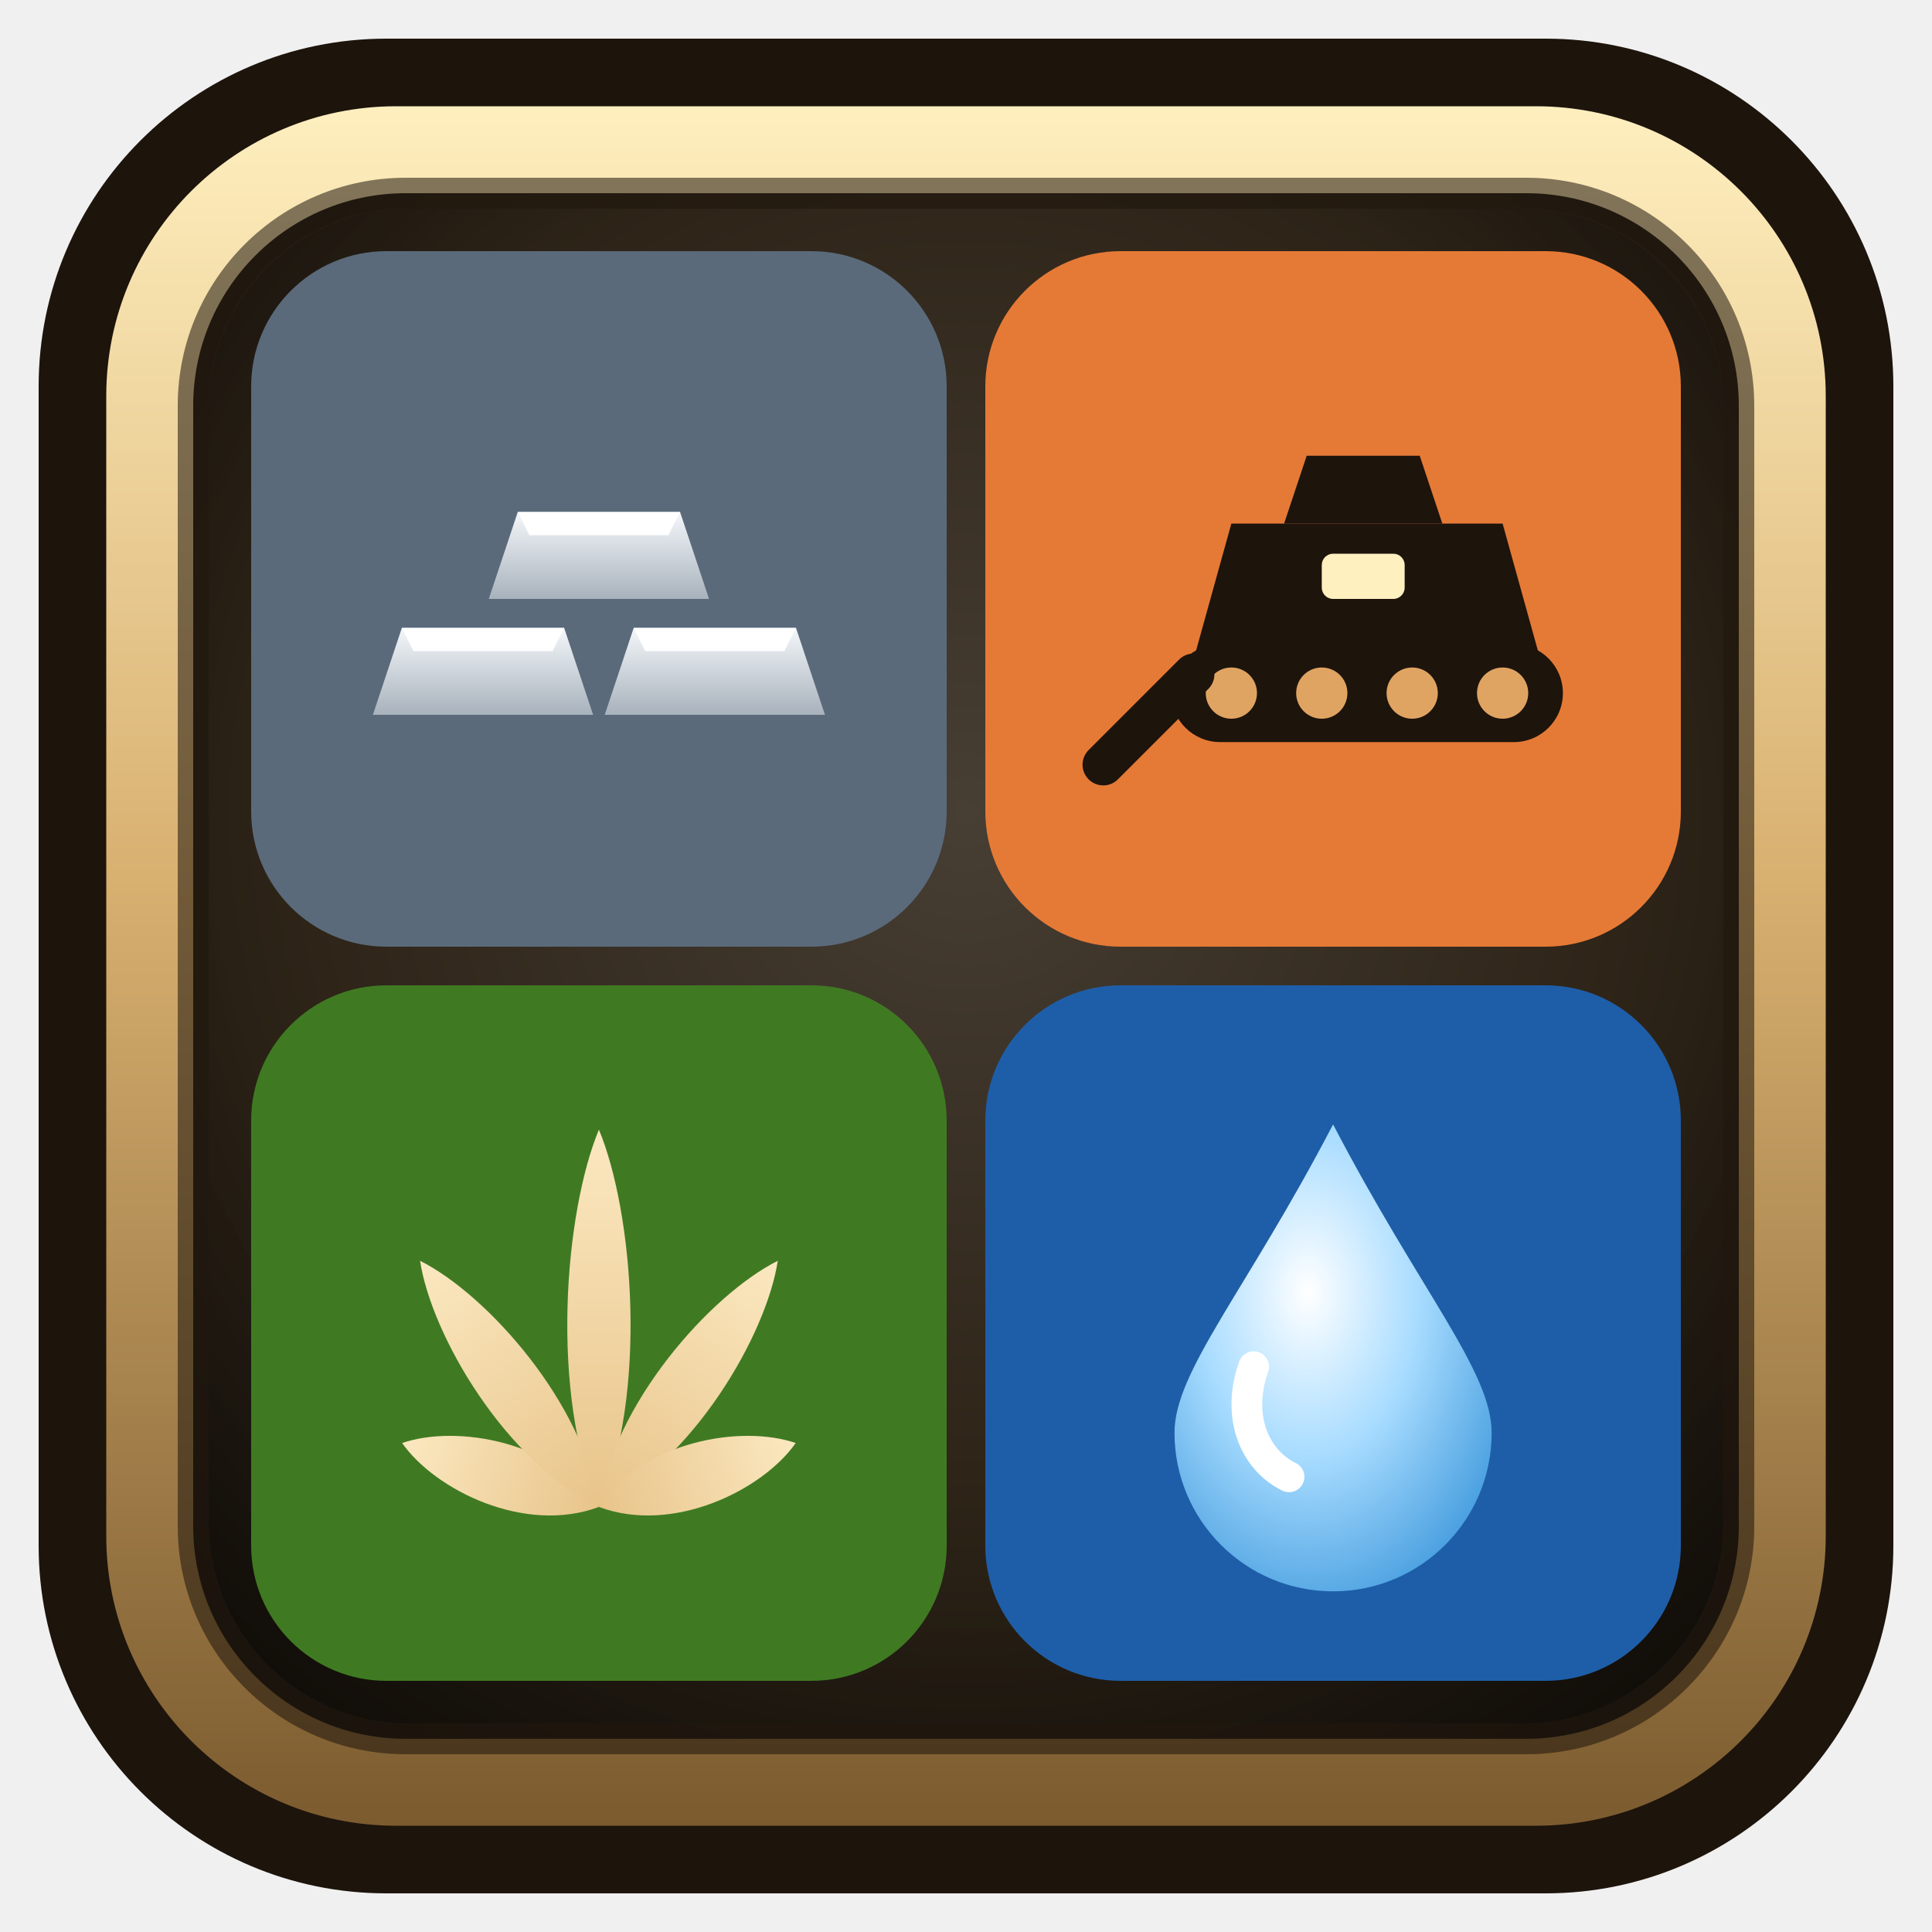
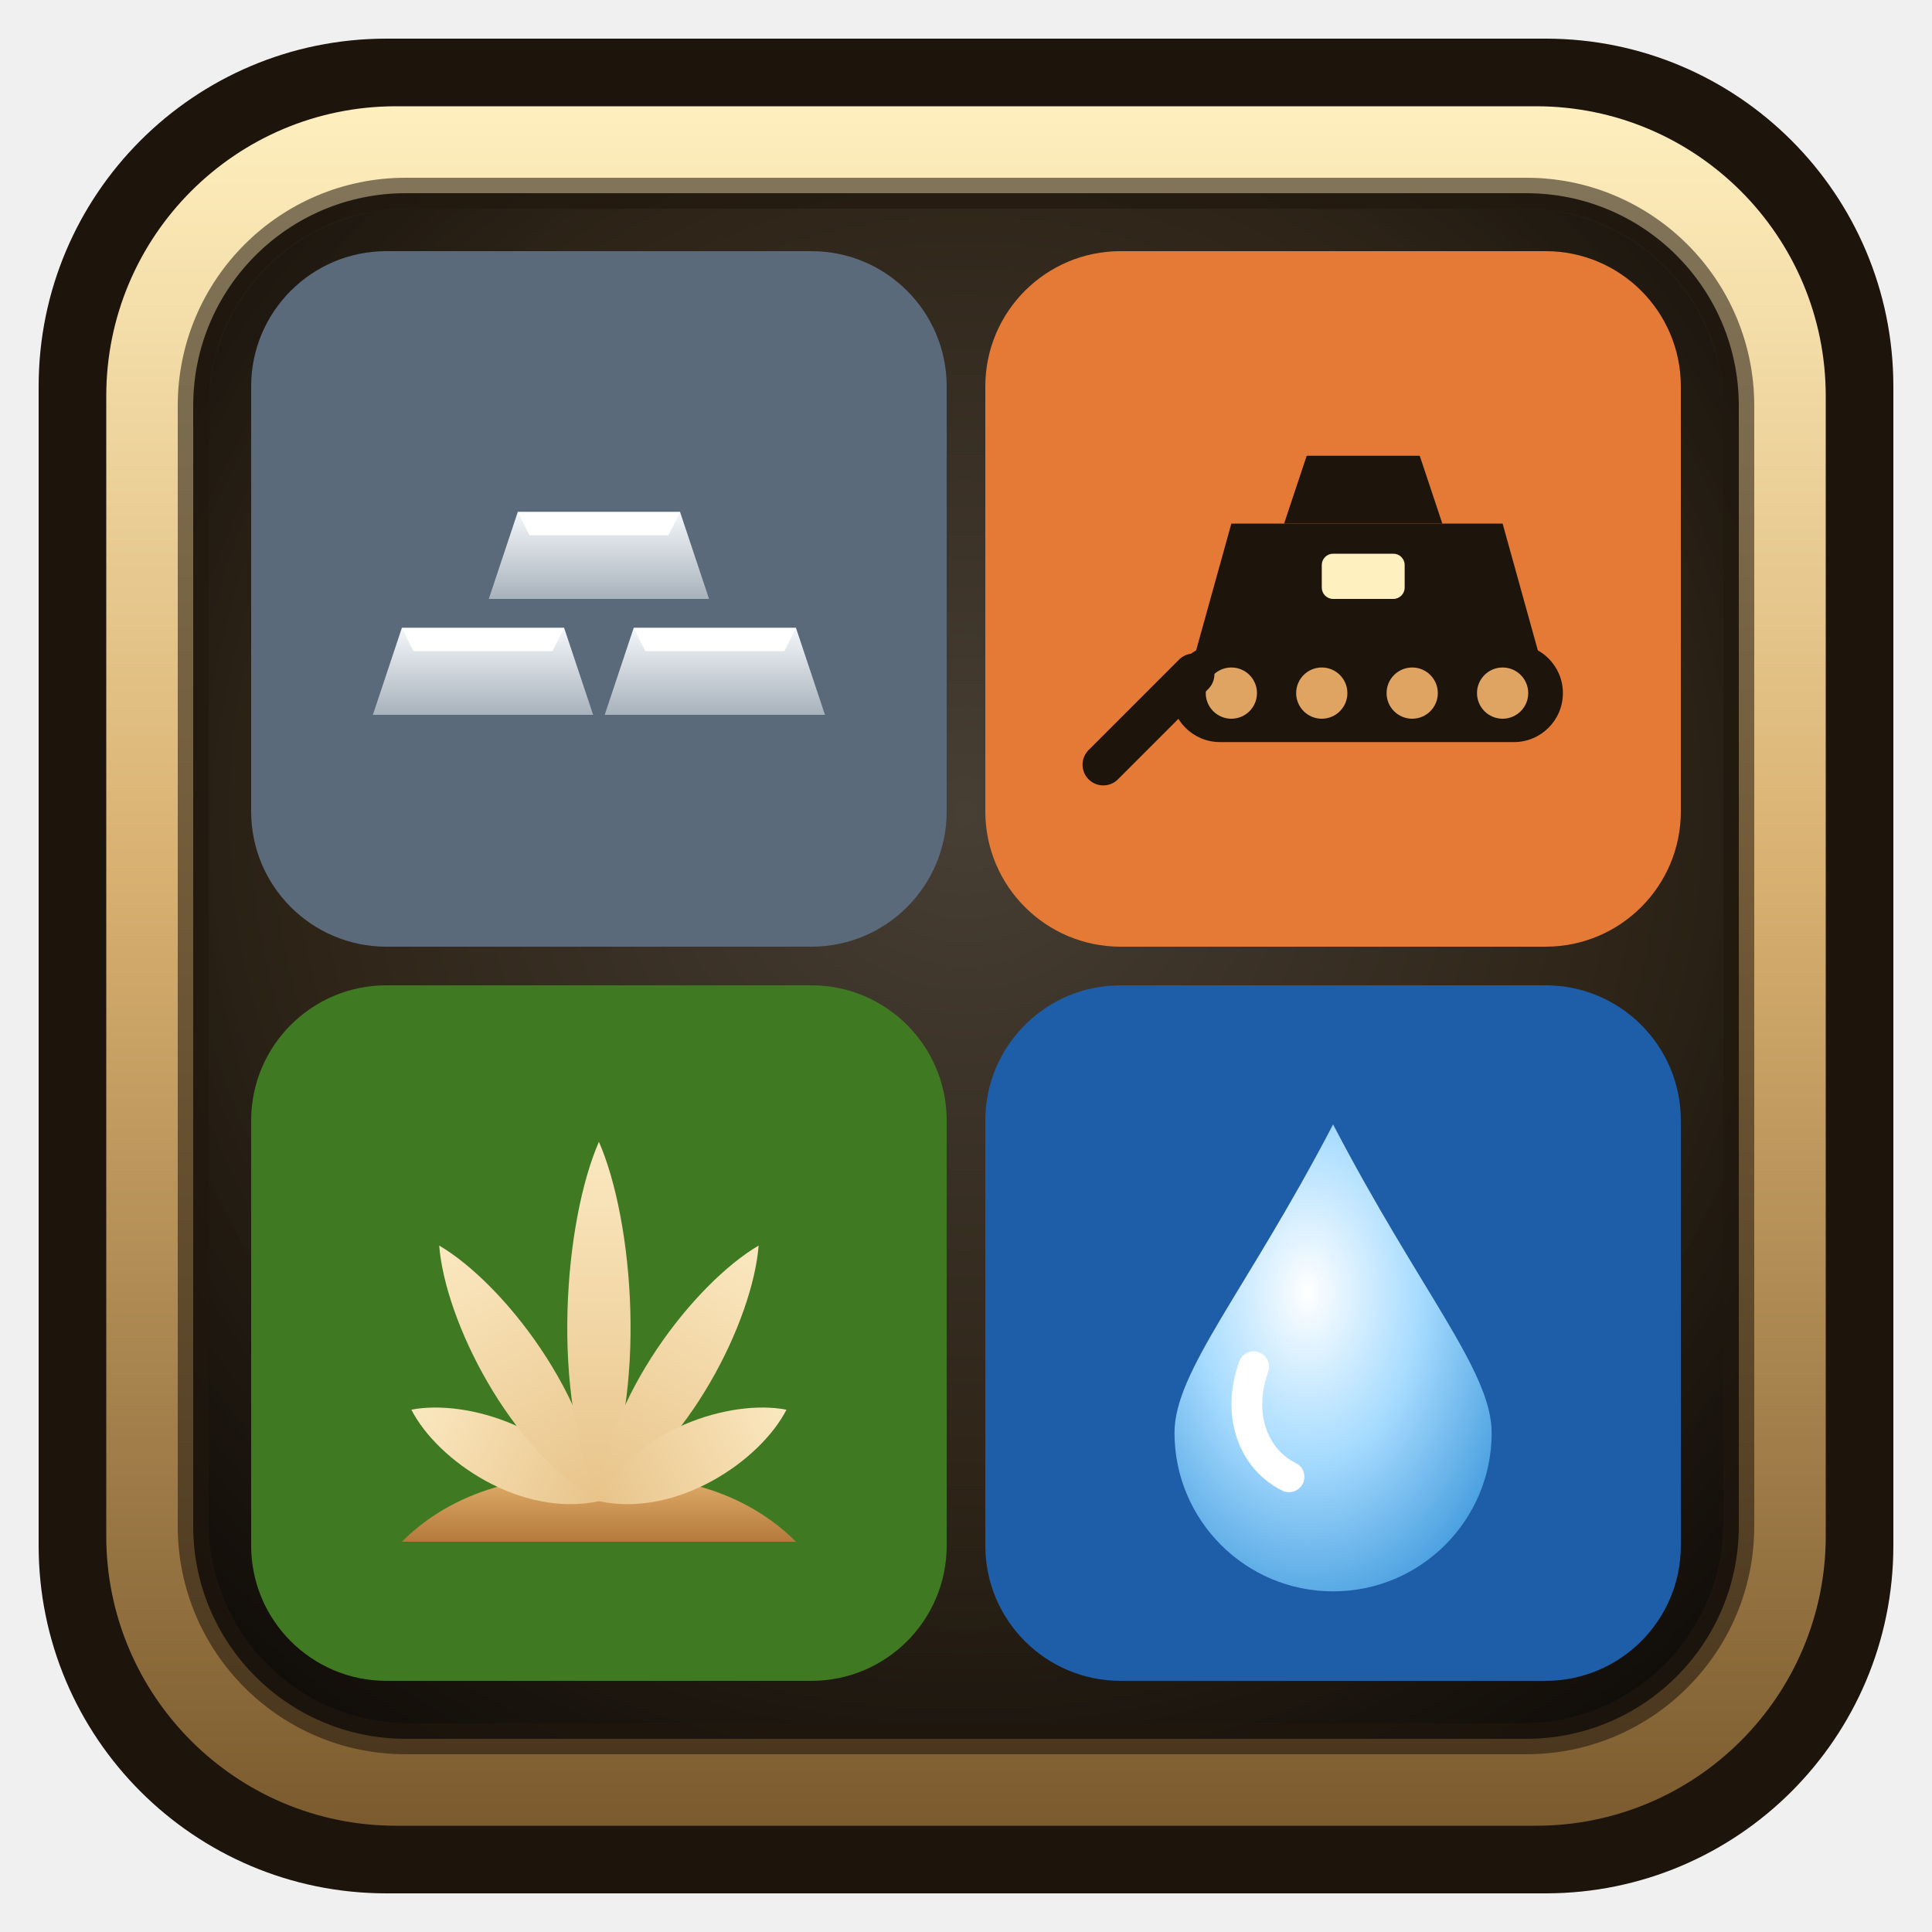
<svg xmlns="http://www.w3.org/2000/svg" viewBox="0 0 100 100" width="100" height="100">
  <defs>
    <linearGradient id="p0" x1="0" y1="0" x2="0" y2="1">
      <stop offset="0.00" stop-color="#fbe8c0" />
      <stop offset="1.00" stop-color="#e8c48a" />
    </linearGradient>
-     <radialGradient id="p1" cx="42%" cy="36%" r="70%">
+     <linearGradient id="p1" x1="0" y1="0" x2="0" y2="1">
+       <stop offset="0.00" stop-color="#e2ad6a" />
+       <stop offset="1.00" stop-color="#b47a3c" />
+     </linearGradient>
+     <radialGradient id="p2" cx="42%" cy="36%" r="70%">
      <stop offset="0.00" stop-color="#ffffff" />
      <stop offset="0.50" stop-color="#a8dcff" />
      <stop offset="1.00" stop-color="#4aa0e0" />
    </radialGradient>
  </defs>
  <g transform="translate(0.0,0.0) scale(1)">
    <defs>
      <radialGradient id="res-any-standard-face" cx=".5" cy=".4" r=".72">
        <stop offset="0" stop-color="#473e34" />
        <stop offset=".6" stop-color="#2e2418" />
        <stop offset="1" stop-color="#19140d" />
      </radialGradient>
      <linearGradient id="res-any-standard-rim" x1="0" y1="0" x2="0" y2="1">
        <stop offset="0" stop-color="#fff0c0" />
        <stop offset=".45" stop-color="#d8b070" />
        <stop offset="1" stop-color="#7a5a2e" />
      </linearGradient>
      <radialGradient id="res-any-standard-inner" cx=".5" cy=".42" r=".7">
        <stop offset=".68" stop-color="#000" stop-opacity="0" />
        <stop offset="1" stop-color="#000" stop-opacity=".3" />
      </radialGradient>
    </defs>
    <rect x="2" y="2" width="96" height="96" rx="18" fill="#1d140c" />
    <rect x="5.5" y="5.5" width="89" height="89" rx="15" fill="url(#res-any-standard-rim)" />
    <rect x="10" y="10" width="80" height="80" rx="11" fill="url(#res-any-standard-face)" stroke="#1d140c" stroke-opacity=".55" stroke-width="1.6" />
    <rect x="10.8" y="10.8" width="78.4" height="78.4" rx="10.4" fill="url(#res-any-standard-inner)" />
    <rect x="13" y="13" width="36" height="36" rx="7" fill="#5a6a7a" />
    <g transform="translate(16 16) scale(.3)">
      <defs>
        <linearGradient id="as-pl-front" x1="0" y1="0" x2="0" y2="1">
          <stop offset="0" stop-color="#f4f7fa" />
          <stop offset="1" stop-color="#a8b2bc" />
        </linearGradient>
      </defs>
      <path d="M11 70L16 55H44L49 70Z" fill="url(#as-pl-front)" />
      <path d="M16 55H44L42 59H18Z" fill="#ffffff" />
      <path d="M51 70L56 55H84L89 70Z" fill="url(#as-pl-front)" />
      <path d="M56 55H84L82 59H58Z" fill="#ffffff" />
      <path d="M31 50L36 35H64L69 50Z" fill="url(#as-pl-front)" />
      <path d="M36 35H64L62 39H38Z" fill="#ffffff" />
    </g>
    <rect x="51" y="13" width="36" height="36" rx="7" fill="#e57a36" />
    <g transform="translate(54 16) scale(.3)">
      <g transform="translate(50 50) scale(1.3) translate(-48.5 -50)">
        <path d="M30 58 L35 40 L71 40 L76 58Z" fill="#1d140c" />
        <path d="M42 40 L45 31 L60 31 L63 40Z" fill="#1d140c" />
        <rect x="47" y="44" width="11" height="6" rx="1.5" fill="#fff0c0" />
        <rect x="27" y="56" width="52" height="13" rx="6.5" fill="#1d140c" />
        <circle cx="35" cy="62.5" r="3.4" fill="#e0a462" />
        <circle cx="47" cy="62.5" r="3.4" fill="#e0a462" />
        <circle cx="59" cy="62.5" r="3.4" fill="#e0a462" />
        <circle cx="71" cy="62.5" r="3.4" fill="#e0a462" />
        <path d="M30 60 L18 72" stroke="#1d140c" stroke-width="5.5" stroke-linecap="round" />
      </g>
    </g>
    <rect x="13" y="51" width="36" height="36" rx="7" fill="#3f7a22" />
    <g transform="translate(16 54) scale(.3)">
-       <path transform="translate(50 80) rotate(-72)" d="M0 0C8.5 -10.7 5.95 -27.8 0 -35.7C-5.95 -27.8 -8.5 -10.7 0 0Z" fill="url(#p0)" stroke-linejoin="round" />
-       <path transform="translate(50 80) rotate(-36)" d="M0 0C8.5 -15.8 5.95 -41.0 0 -52.5C-5.95 -41.0 -8.5 -15.8 0 0Z" fill="url(#p0)" stroke-linejoin="round" />
-       <path transform="translate(50 80) rotate(0)" d="M0 0C8.5 -19.5 5.95 -50.8 0 -65.1C-5.95 -50.8 -8.5 -19.5 0 0Z" fill="url(#p0)" stroke-linejoin="round" />
-       <path transform="translate(50 80) rotate(36)" d="M0 0C8.5 -15.8 5.95 -41.0 0 -52.5C-5.95 -41.0 -8.5 -15.8 0 0Z" fill="url(#p0)" stroke-linejoin="round" />
-       <path transform="translate(50 80) rotate(72)" d="M0 0C8.5 -10.7 5.95 -27.8 0 -35.7C-5.95 -27.8 -8.5 -10.7 0 0Z" fill="url(#p0)" stroke-linejoin="round" />
+       <path d="M16 86C26 76 40 74 50 75C60 74 74 76 84 86Z" fill="url(#p1)" />
+       <path transform="translate(50 79) rotate(-64)" d="M0 0C8.5 -10.8 5.95 -28.1 0 -36C-5.95 -28.1 -8.5 -10.8 0 0Z" fill="url(#p0)" />
+       <path transform="translate(50 79) rotate(-32)" d="M0 0C8.5 -15.6 5.95 -40.6 0 -52C-5.95 -40.6 -8.5 -15.6 0 0Z" fill="url(#p0)" />
+       <path transform="translate(50 79) rotate(0)" d="M0 0C8.5 -18.6 5.95 -48.4 0 -62C-5.95 -48.4 -8.5 -18.6 0 0Z" fill="url(#p0)" />
+       <path transform="translate(50 79) rotate(32)" d="M0 0C8.5 -15.6 5.95 -40.6 0 -52C-5.95 -40.6 -8.5 -15.6 0 0Z" fill="url(#p0)" />
+       <path transform="translate(50 79) rotate(64)" d="M0 0C8.5 -10.8 5.95 -28.1 0 -36C-5.95 -28.1 -8.5 -10.8 0 0Z" fill="url(#p0)" />
    </g>
    <rect x="51" y="51" width="36" height="36" rx="7" fill="#1e5ea8" />
    <g transform="translate(54 54) scale(.3)">
-       <path d="M50 14.0C65.048 42.88 77.36 56.56 77.36 67.2A27.36 27.36 0 0 1 22.64 67.2C22.64 56.56 34.952 42.88 50 14.0Z" fill="url(#p1)" stroke-linejoin="round" stroke-linecap="round" />
+       <path d="M50 14.0C65.048 42.88 77.36 56.56 77.36 67.2A27.36 27.36 0 0 1 22.64 67.2C22.64 56.56 34.952 42.88 50 14.0Z" fill="url(#p2)" stroke-linejoin="round" stroke-linecap="round" />
      <path d="M36.3 55.8C33.3 64.2 36.3 71.8 42.4 74.8" fill="none" stroke="#ffffff" stroke-width="5.3" stroke-linecap="round" />
    </g>
  </g>
</svg>
